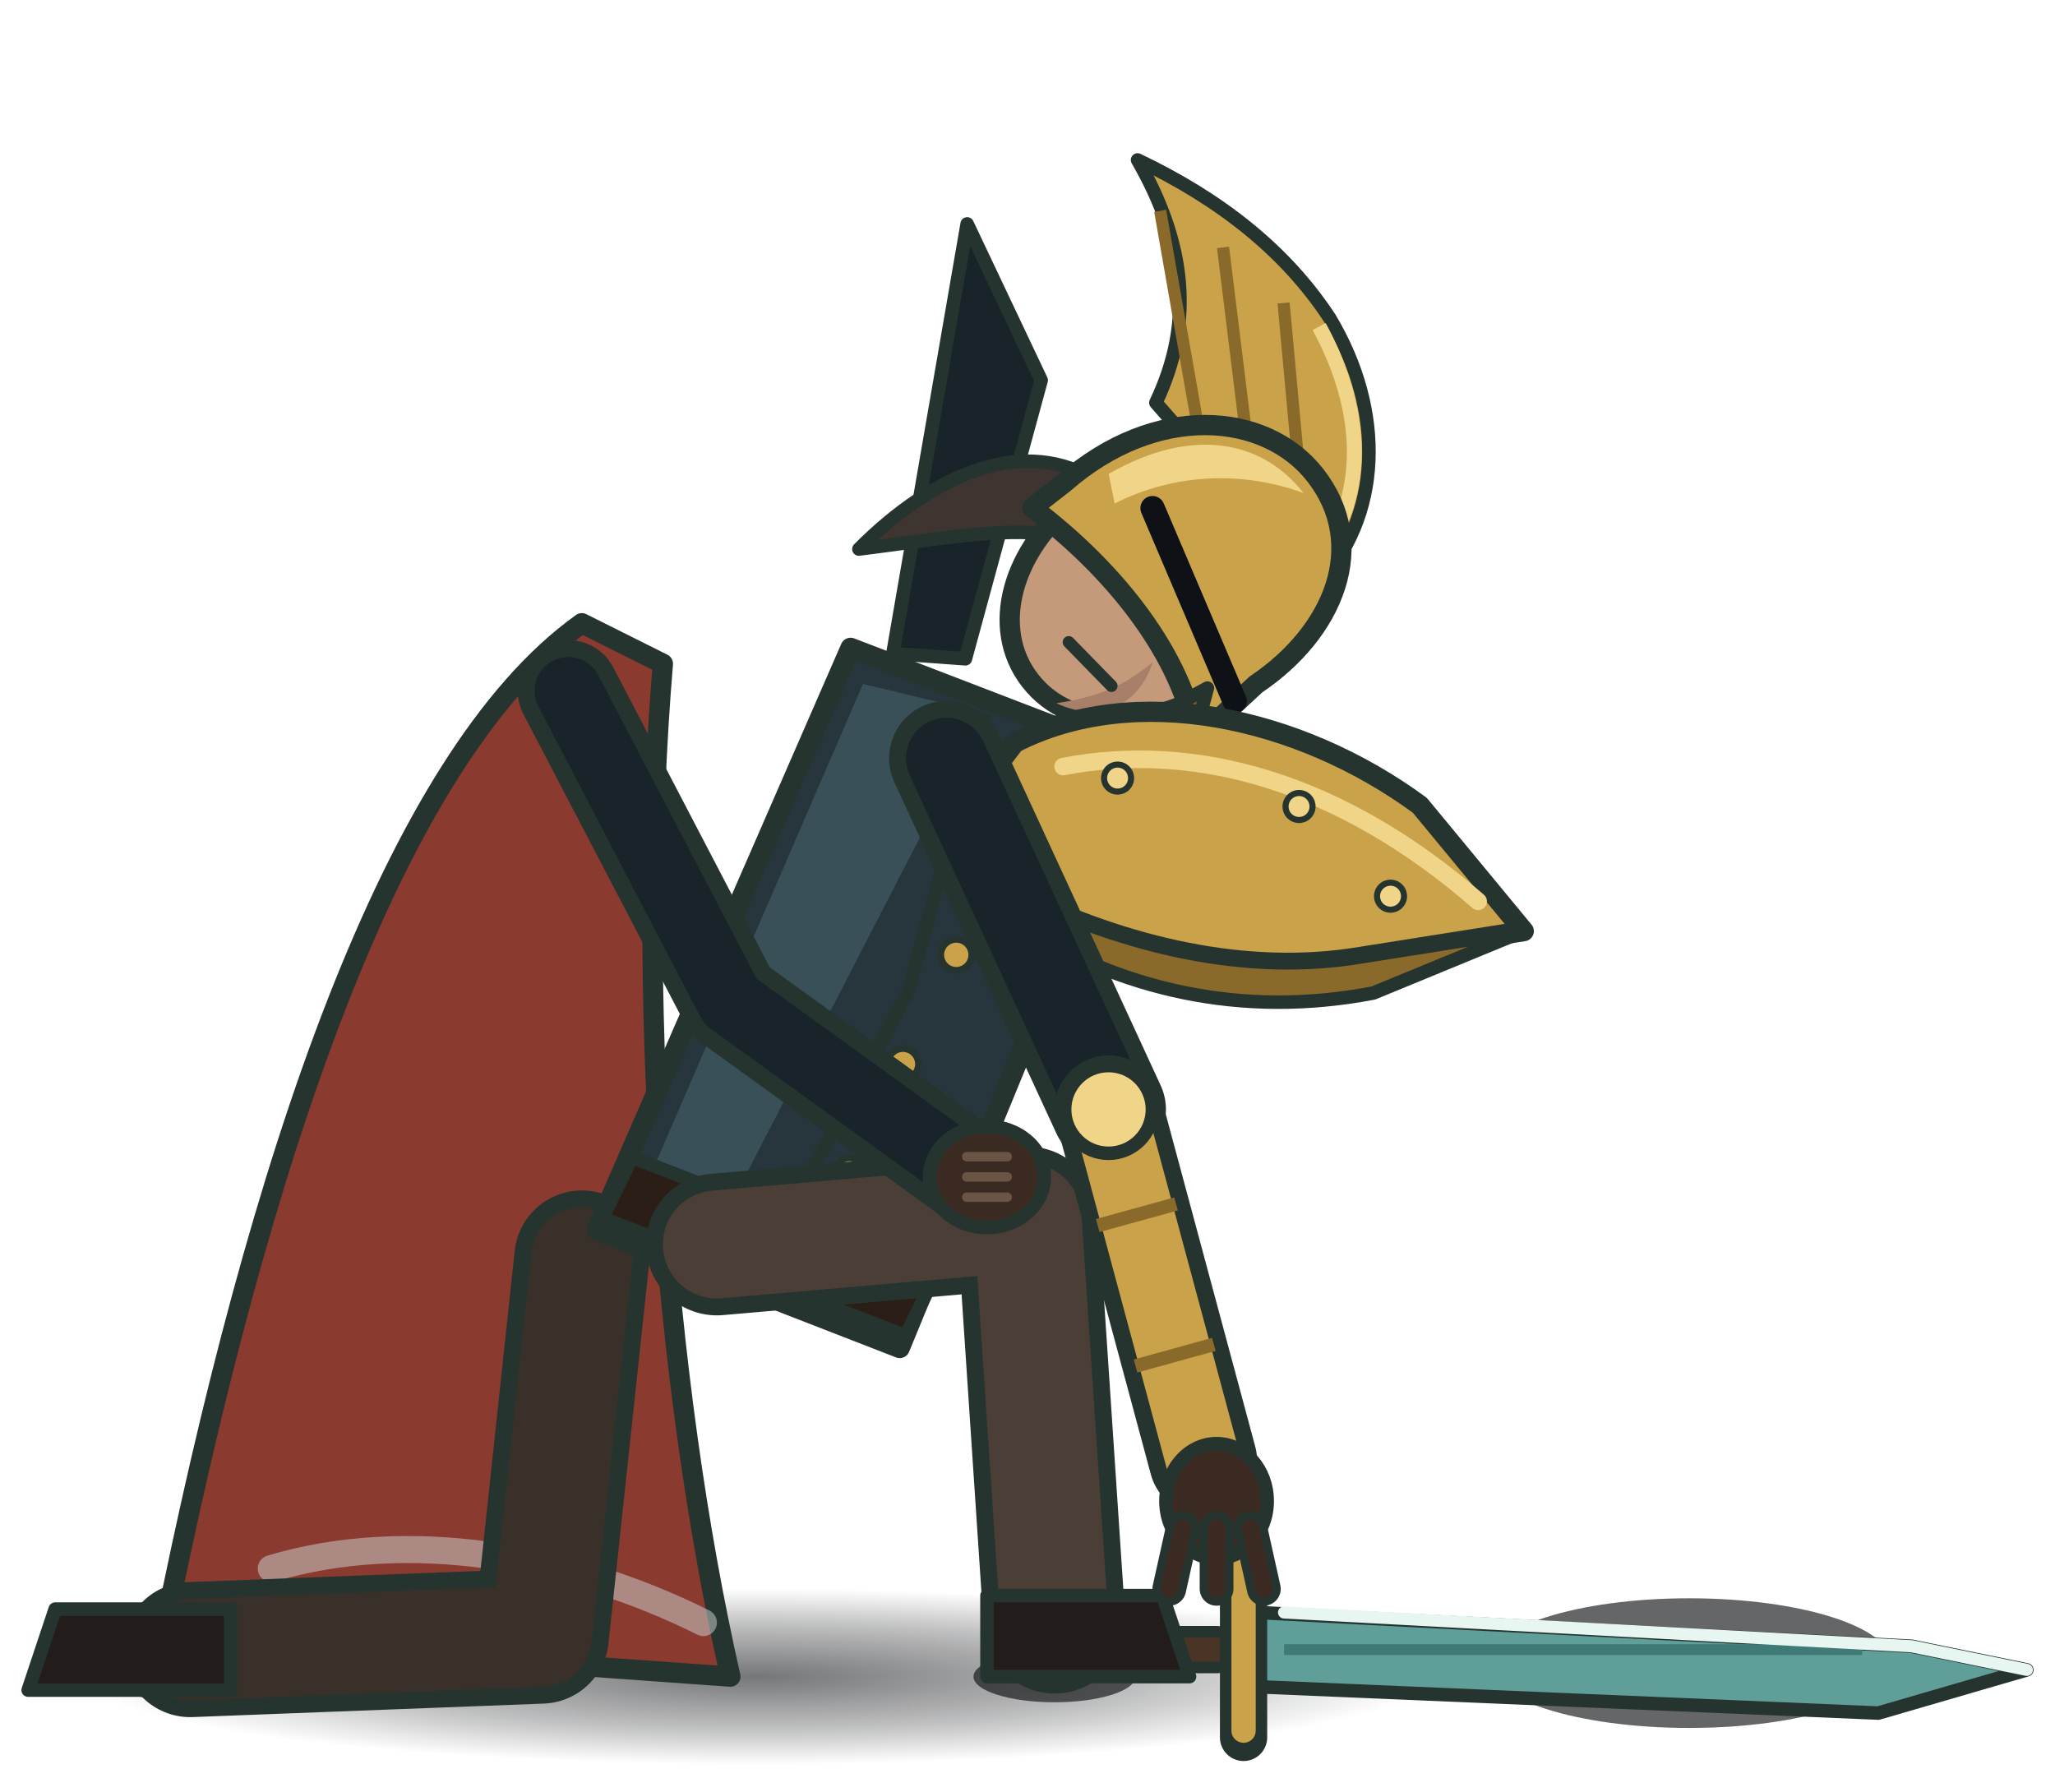
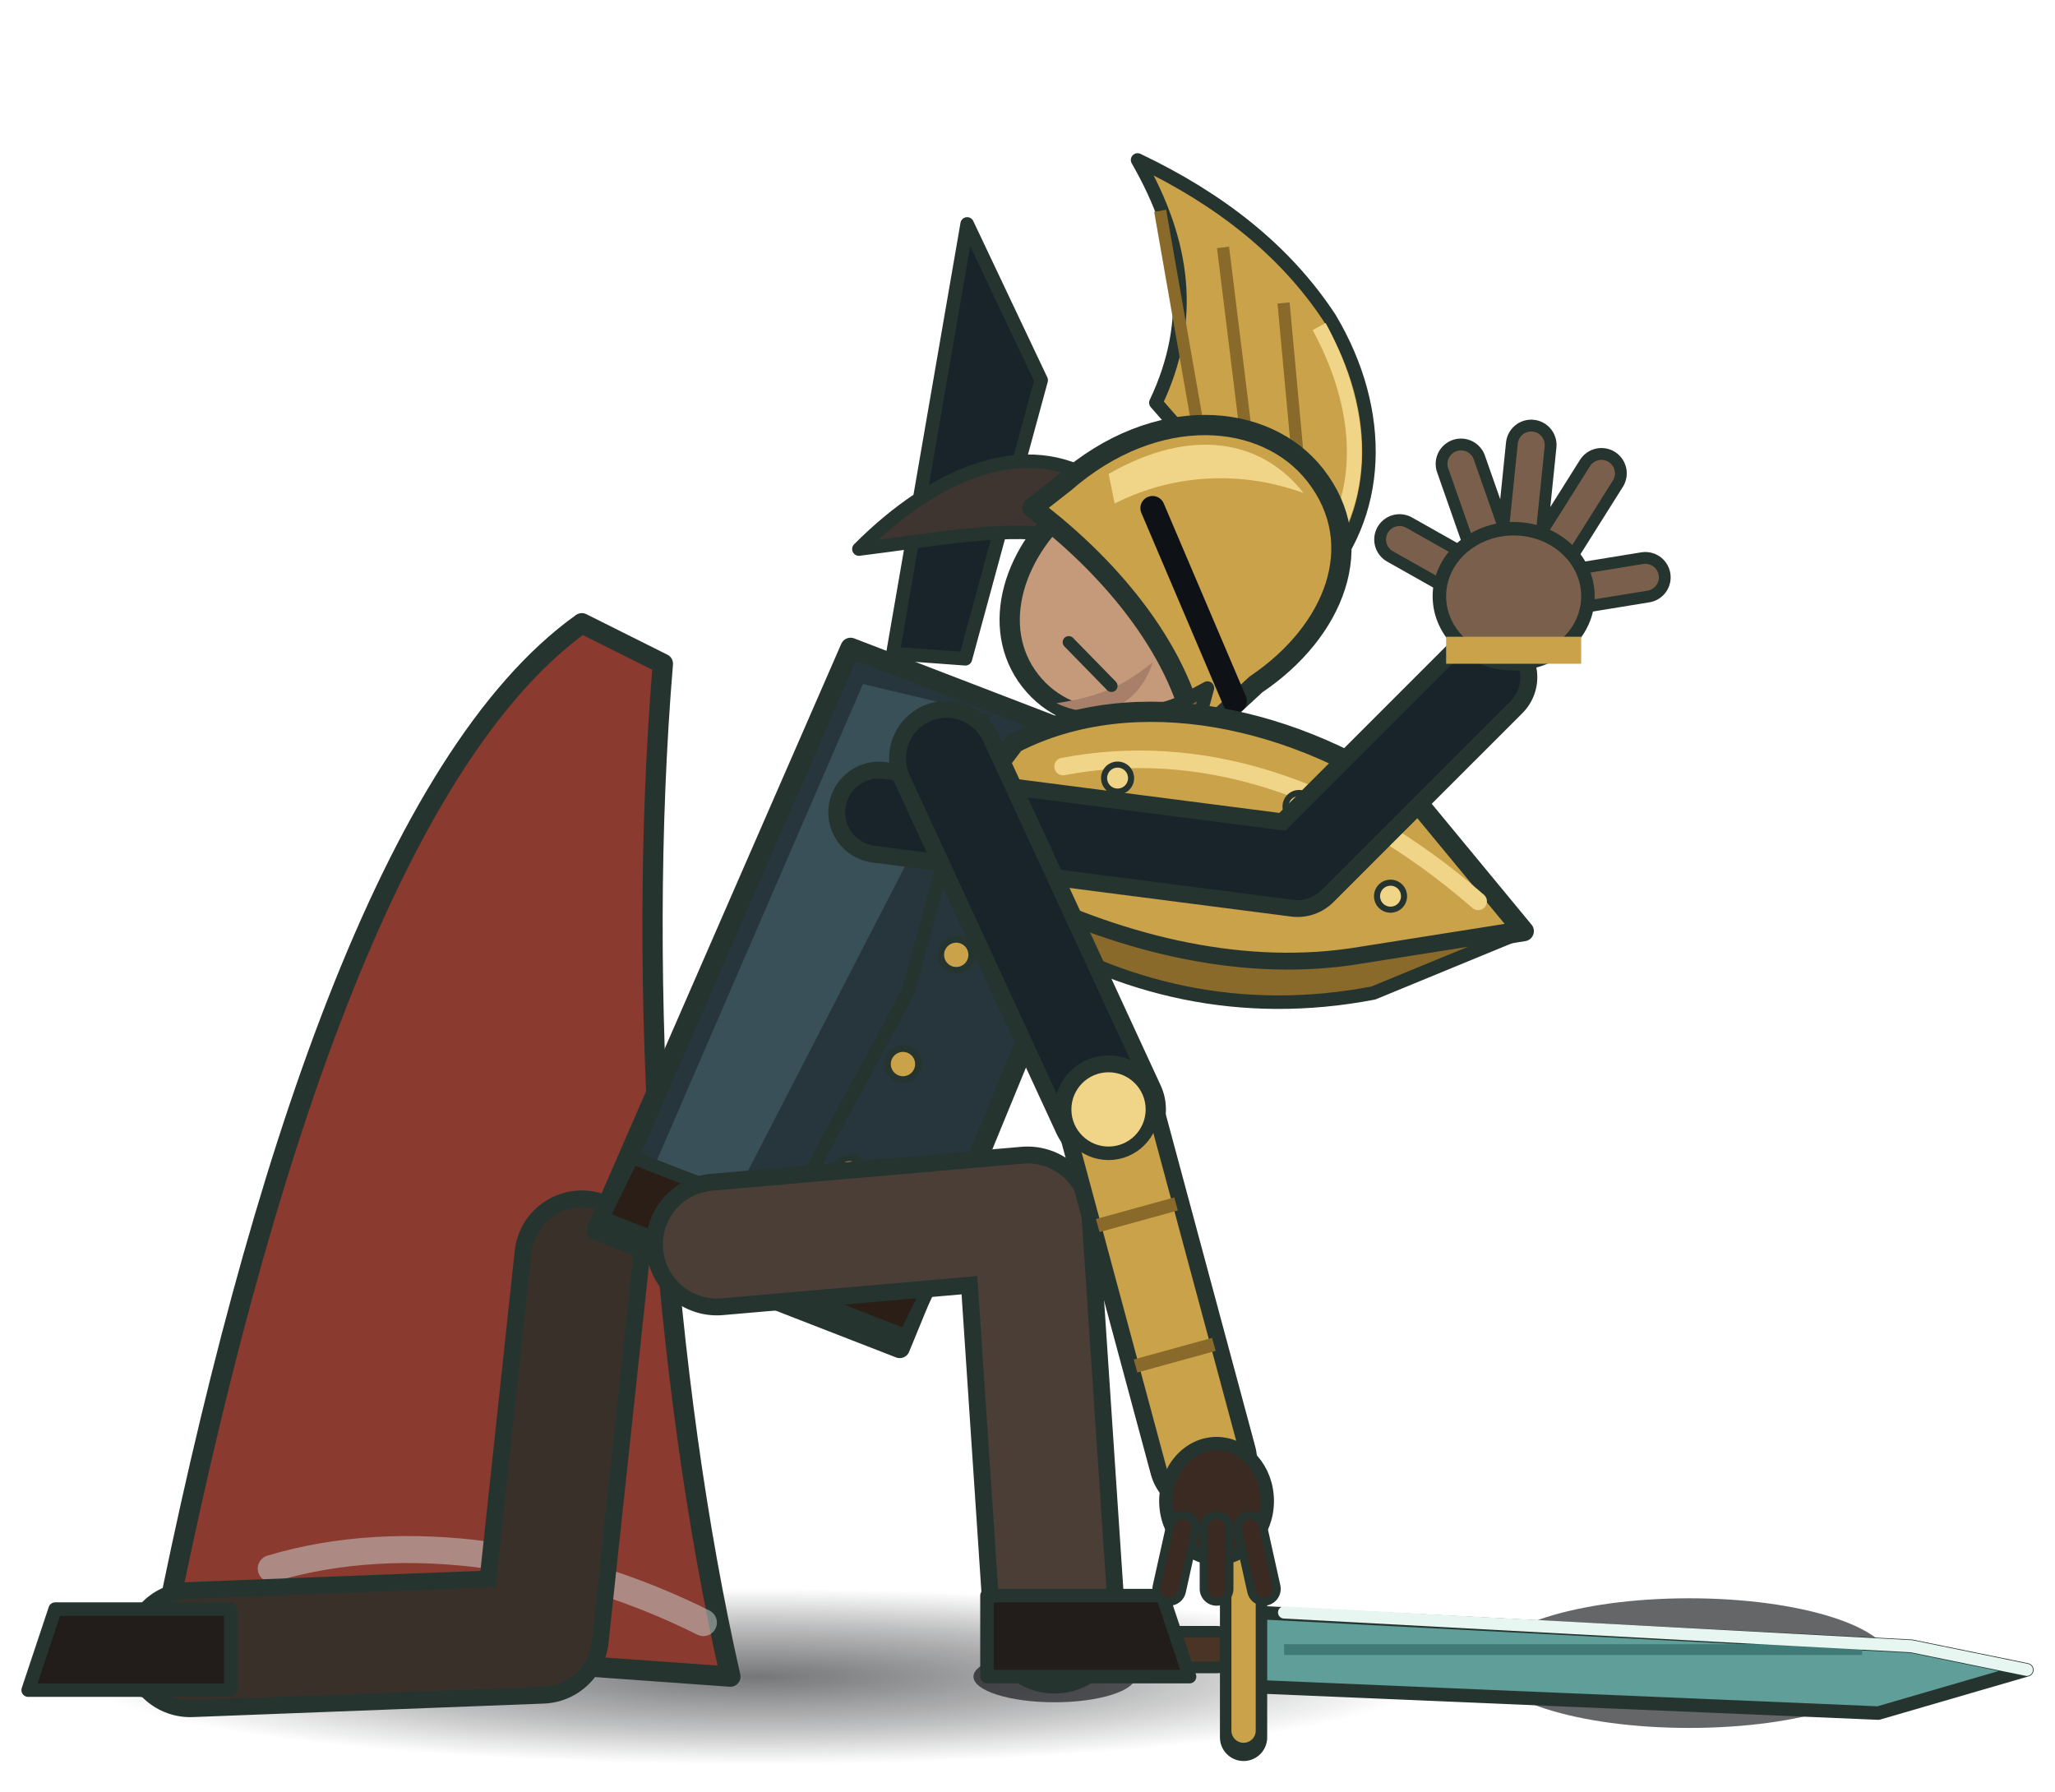
- <svg xmlns="http://www.w3.org/2000/svg" viewBox="20.0 57.7 304.0 265.3" width="304" height="265">
+ <svg xmlns="http://www.w3.org/2000/svg" viewBox="20 57.7 304 265.3" width="304" height="265">
  <defs>
    <radialGradient id="cast" cx=".5" cy=".5" r=".5">
      <stop offset="0" stop-color="#05070a" stop-opacity=".55" />
      <stop offset=".6" stop-color="#05070a" stop-opacity=".25" />
      <stop offset="1" stop-color="#05070a" stop-opacity="0" />
    </radialGradient>
  </defs>
  <ellipse cx="132" cy="306" rx="100" ry="13.0" fill="url(#cast)" />
  <ellipse cx="48" cy="306" rx="12" ry="3.8" fill="#06080b" opacity=".62" />
  <ellipse cx="176" cy="306" rx="12" ry="3.8" fill="#06080b" opacity=".62" />
  <ellipse cx="270" cy="304" rx="30" ry="9.6" fill="#06080b" opacity=".62" />
  <path d="M106 150 C78 170 58 230 44 300 L128 306 C118 262 114 204 118 156Z" fill="#8a3a2e" stroke="#26342f" stroke-width="3" stroke-linejoin="round" stroke-linecap="round" />
  <path d="M60 290 C80 284 104 288 124 298" stroke="#cfd8d8" stroke-width="4" stroke-linecap="round" fill="none" opacity=".5" />
  <path d="M106 244 L100 300 L48 302" fill="none" stroke="#26342f" stroke-width="20" stroke-linecap="round" stroke-linejoin="round" />
  <path d="M106 244 L100 300 L48 302" fill="none" stroke="#3a302a" stroke-width="15" stroke-linecap="round" stroke-linejoin="round" />
  <path d="M54 296 L28 296 L24 308 L54 308Z" fill="#221d1a" stroke="#26342f" stroke-width="2" stroke-linejoin="round" stroke-linecap="round" />
  <path d="M206.0 307.5 L298.0 311.4 L320.0 305.0 L302.9 301.5 L206.0 296.5Z" fill="#5f9e99" stroke="#26342f" stroke-width="2" stroke-linejoin="round" stroke-linecap="round" />
  <path d="M210.0 302.0 L295.6 302.0" stroke="#3f7a76" stroke-width="1.6" />
  <path d="M210.0 296.5 L302.9 301.5 L320.0 305.0" fill="none" stroke="#e8f6f2" stroke-width="1.8" stroke-linecap="round" />
  <path d="M200.0 302.0 L182.0 302.0" stroke="#26342f" stroke-width="7" stroke-linecap="round" />
  <path d="M200.0 302.0 L182.0 302.0" stroke="#4a3426" stroke-width="3.6" stroke-linecap="round" />
  <circle cx="180.0" cy="302.0" r="3.6" fill="#c9a24a" stroke="#26342f" stroke-width="1.4" />
  <path d="M204.0 315.0 L204.0 289.0" stroke="#26342f" stroke-width="7" stroke-linecap="round" />
  <path d="M204.0 314.0 L204.0 290.0" stroke="#c9a24a" stroke-width="3.6" stroke-linecap="round" />
  <g transform="translate(10 58) rotate(26 118 196)">
    <path d="M96 96 L78 34 L98 50 L106 92Z" fill="#18242a" stroke="#26342f" stroke-width="2" stroke-linejoin="round" stroke-linecap="round" />
    <path d="M90 98 L136 94 L142 188 L94 192Z" fill="#26363c" stroke="#26342f" stroke-width="3" stroke-linejoin="round" stroke-linecap="round" />
    <path d="M94 102 L112 98 L110 188 L98 190Z" fill="#3a5058" />
    <path d="M112 98 L120 140 L118 188" stroke="#26342f" stroke-width="2" fill="none" />
    <circle cx="124" cy="132" r="2.3" fill="#c9a24a" stroke="#26342f" stroke-width="1" />
    <circle cx="124" cy="150" r="2.3" fill="#c9a24a" stroke="#26342f" stroke-width="1" />
    <circle cx="124" cy="168" r="2.3" fill="#c9a24a" stroke="#26342f" stroke-width="1" />
    <path d="M94 180 L142 176 L142 186 L94 190Z" fill="#2a1e16" stroke="#26342f" stroke-width="2" stroke-linejoin="round" stroke-linecap="round" />
    <rect x="112" y="178" width="9" height="10" fill="#c9a24a" stroke="#26342f" stroke-width="1.2" />
    <g transform="rotate(26 116 84) translate(2 8)">
      <path d="M100 56 C88 60 84 74 86 90 C92 80 96 72 102 66Z" fill="#3e3530" stroke="#26342f" stroke-width="2" stroke-linejoin="round" stroke-linecap="round" />
      <path d="M100 60 C100 44 108 36 118 36 C130 36 136 46 135 60 C134 72 127 82 117 82 C107 82 100 72 100 60Z" fill="#c49a7a" stroke="#26342f" stroke-width="3" stroke-linejoin="round" stroke-linecap="round" />
      <path d="M126 66 C130 72 128 78 122 81 C126 74 126 70 126 66Z" fill="#a8806a" />
      <path d="M132 40 C130 26 118 16 102 14 C90 13 78 16 66 22 C80 24 90 30 96 42Z" fill="#c9a24a" stroke="#26342f" stroke-width="2" stroke-linejoin="round" stroke-linecap="round" />
      <path d="M124 36 L96 18 M114 38 L84 20 M104 40 L74 24" stroke="#8a6a2a" stroke-width="1.8" />
      <path d="M128 34 C124 24 114 18 102 16" fill="none" stroke="#f0d488" stroke-width="2.2" />
      <path d="M97 60 C96 42 107 30 119 30 C132 30 139 42 138 56 L139 68 C128 62 112 62 97 66Z" fill="#c9a24a" stroke="#26342f" stroke-width="3" stroke-linejoin="round" stroke-linecap="round" />
      <path d="M100 54 C102 40 110 33 120 33 C112 38 106 46 104 56Z" fill="#f0d488" />
      <path d="M108 52 L138 60" stroke="#0e1216" stroke-width="3.6" stroke-linecap="round" />
      <path d="M134 62 L140 70 L132 74Z" fill="#8a6a2a" stroke="#26342f" stroke-width="2" stroke-linejoin="round" stroke-linecap="round" />
      <path d="M116 74 L125 73" stroke="#26342f" stroke-width="1.8" stroke-linecap="round" />
    </g>
    <path d="M118 100 C130 84 154 78 176 82 L198 92 L178 106 C164 116 146 120 128 120 L116 110Z" fill="#c9a24a" stroke="#26342f" stroke-width="3" stroke-linejoin="round" stroke-linecap="round" />
    <path d="M128 120 C146 120 164 116 178 106 L198 92 L182 110 C166 122 148 126 130 124Z" fill="#8a6a2a" stroke="#26342f" stroke-width="2" stroke-linejoin="round" stroke-linecap="round" />
    <path d="M126 100 C142 88 164 84 190 91" fill="none" stroke="#f0d488" stroke-width="2.6" stroke-linecap="round" />
    <circle cx="134" cy="98" r="2" fill="#f0d488" stroke="#26342f" stroke-width=".9" />
    <circle cx="160" cy="90" r="2" fill="#f0d488" stroke="#26342f" stroke-width=".9" />
    <circle cx="178" cy="96" r="2" fill="#f0d488" stroke="#26342f" stroke-width=".9" />
  </g>
  <path d="M126 242 L172 238 L176 298" fill="none" stroke="#26342f" stroke-width="21" stroke-linecap="round" stroke-linejoin="round" />
  <path d="M126 242 L172 238 L176 298" fill="none" stroke="#4a3e36" stroke-width="16" stroke-linecap="round" stroke-linejoin="round" />
  <path d="M166 294 L192 294 L196 306 L166 306Z" fill="#221d1a" stroke="#26342f" stroke-width="2" stroke-linejoin="round" stroke-linecap="round" />
-   <path d="M104 160 L128 206 L164 232" fill="none" stroke="#26342f" stroke-width="15" stroke-linecap="round" stroke-linejoin="round" />
-   <path d="M104 160 L128 206 L164 232" fill="none" stroke="#18242a" stroke-width="10" stroke-linecap="round" stroke-linejoin="round" />
-   <ellipse cx="166" cy="232" rx="8.5" ry="7.5" transform="rotate(0 166 232)" fill="#3a2a22" stroke="#26342f" stroke-width="2" stroke-linejoin="round" stroke-linecap="round" />
-   <path d="M163.0 229.0 l6 0" stroke="#6a5444" stroke-width="1.4" stroke-linecap="round" />
-   <path d="M163.0 232.0 l6 0" stroke="#6a5444" stroke-width="1.4" stroke-linecap="round" />
-   <path d="M163.0 235.0 l6 0" stroke="#6a5444" stroke-width="1.4" stroke-linecap="round" />
+   <path d="M150 178 L212 186 L240 158" fill="none" stroke="#26342f" stroke-width="15" stroke-linecap="round" stroke-linejoin="round" />
+   <path d="M150 178 L212 186 L240 158" fill="none" stroke="#18242a" stroke-width="10" stroke-linecap="round" stroke-linejoin="round" />
+   <path d="M238.8 144.2 l-11.7 -6.6" stroke="#26342f" stroke-width="7.5" stroke-linecap="round" />
+   <path d="M238.8 144.2 l-11.7 -6.6" stroke="#7a604c" stroke-width="4" stroke-linecap="round" />
+   <path d="M241.6 141.8 l-5.4 -15.4" stroke="#26342f" stroke-width="7.5" stroke-linecap="round" />
+   <path d="M241.6 141.8 l-5.4 -15.4" stroke="#7a604c" stroke-width="4" stroke-linecap="round" />
+   <path d="M244.8 141.2 l1.8 -17.6" stroke="#26342f" stroke-width="7.5" stroke-linecap="round" />
+   <path d="M244.8 141.2 l1.8 -17.6" stroke="#7a604c" stroke-width="4" stroke-linecap="round" />
+   <path d="M248.0 142.1 l9.0 -14.3" stroke="#26342f" stroke-width="7.5" stroke-linecap="round" />
+   <path d="M248.0 142.1 l9.0 -14.3" stroke="#7a604c" stroke-width="4" stroke-linecap="round" />
+   <path d="M250.0 145.4 l13.5 -2.2" stroke="#26342f" stroke-width="7.5" stroke-linecap="round" />
+   <path d="M250.0 145.4 l13.5 -2.2" stroke="#7a604c" stroke-width="4" stroke-linecap="round" />
+   <ellipse cx="244" cy="146" rx="11" ry="10" fill="#7a604c" stroke="#26342f" stroke-width="2" stroke-linejoin="round" stroke-linecap="round" />
+   <path d="M234 154 h20" stroke="#c9a24a" stroke-width="4" />
  <path d="M160 170 L184 222" fill="none" stroke="#26342f" stroke-width="17" stroke-linecap="round" stroke-linejoin="round" />
  <path d="M160 170 L184 222" fill="none" stroke="#18242a" stroke-width="12" stroke-linecap="round" stroke-linejoin="round" />
  <path d="M184 222 L198 274" fill="none" stroke="#26342f" stroke-width="16" stroke-linecap="round" stroke-linejoin="round" />
  <path d="M184 222 L198 274" fill="none" stroke="#c9a24a" stroke-width="11" stroke-linecap="round" stroke-linejoin="round" />
  <path d="M194.0 236.0 L182.4 239.2 M199.6 256.8 L188.0 260.0" stroke="#8a6a2a" stroke-width="2" />
  <circle cx="184" cy="222" r="6.5" fill="#f0d488" stroke="#26342f" stroke-width="2" stroke-linejoin="round" stroke-linecap="round" />
  <ellipse cx="200" cy="280" rx="8.5" ry="7.5" transform="rotate(90 200 280)" fill="#3a2a22" stroke="#26342f" stroke-width="2" stroke-linejoin="round" stroke-linecap="round" />
  <path d="M195.0 284.0 l-2.0 9" stroke="#26342f" stroke-width="5" stroke-linecap="round" />
  <path d="M195.0 284.0 l-2.0 9" stroke="#3a2a22" stroke-width="2.6" stroke-linecap="round" />
  <path d="M200.0 284.0 l0.0 9" stroke="#26342f" stroke-width="5" stroke-linecap="round" />
  <path d="M200.0 284.0 l0.0 9" stroke="#3a2a22" stroke-width="2.6" stroke-linecap="round" />
  <path d="M205.0 284.0 l2.0 9" stroke="#26342f" stroke-width="5" stroke-linecap="round" />
  <path d="M205.0 284.0 l2.0 9" stroke="#3a2a22" stroke-width="2.6" stroke-linecap="round" />
</svg>
